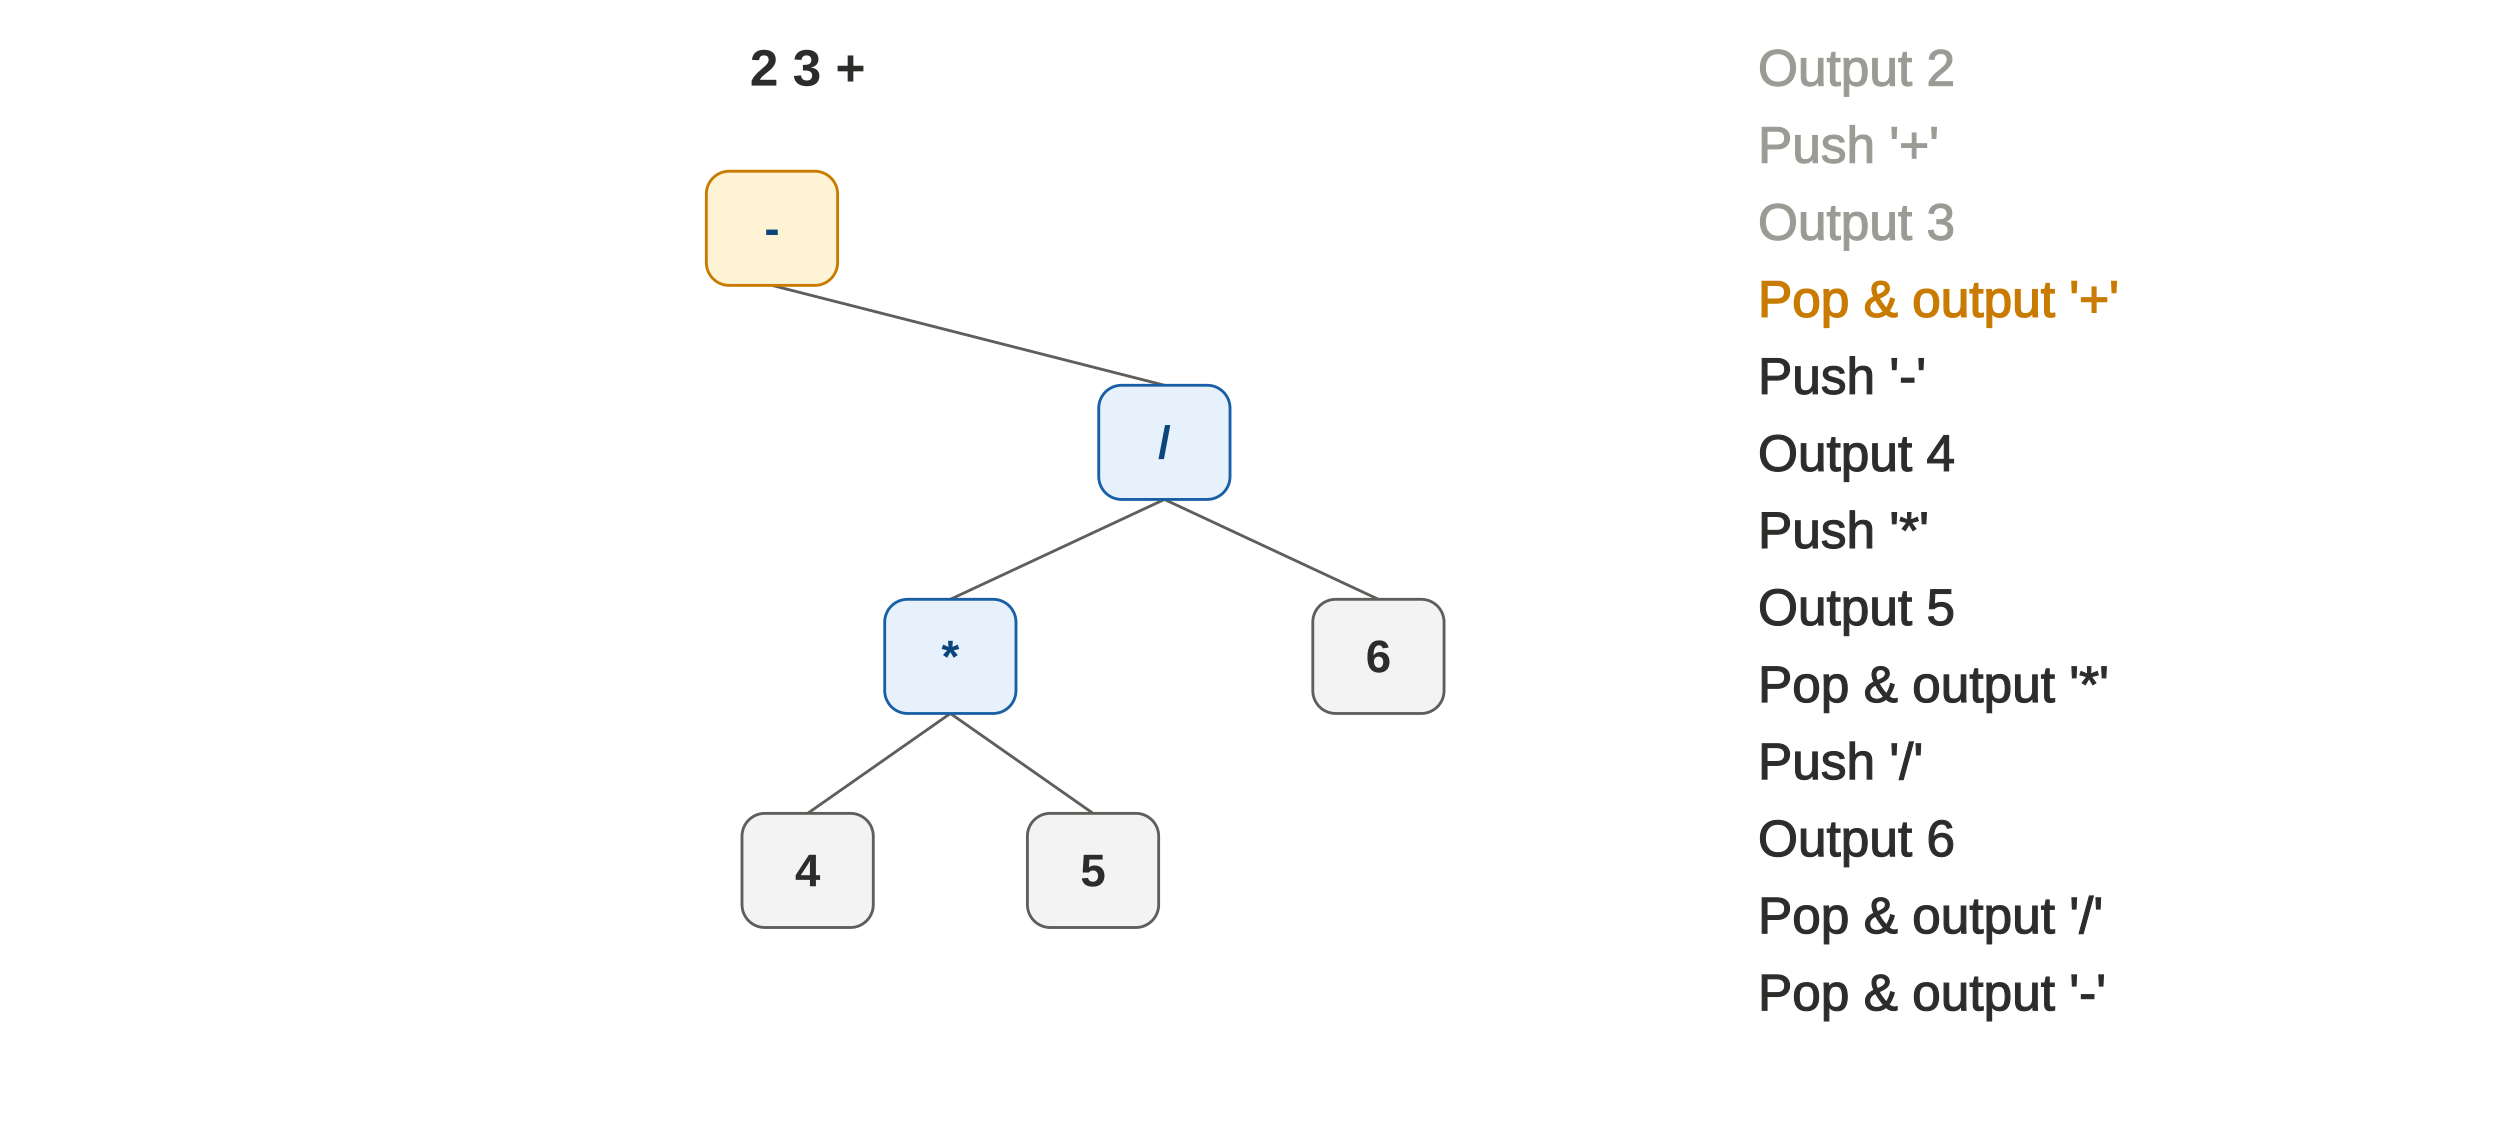
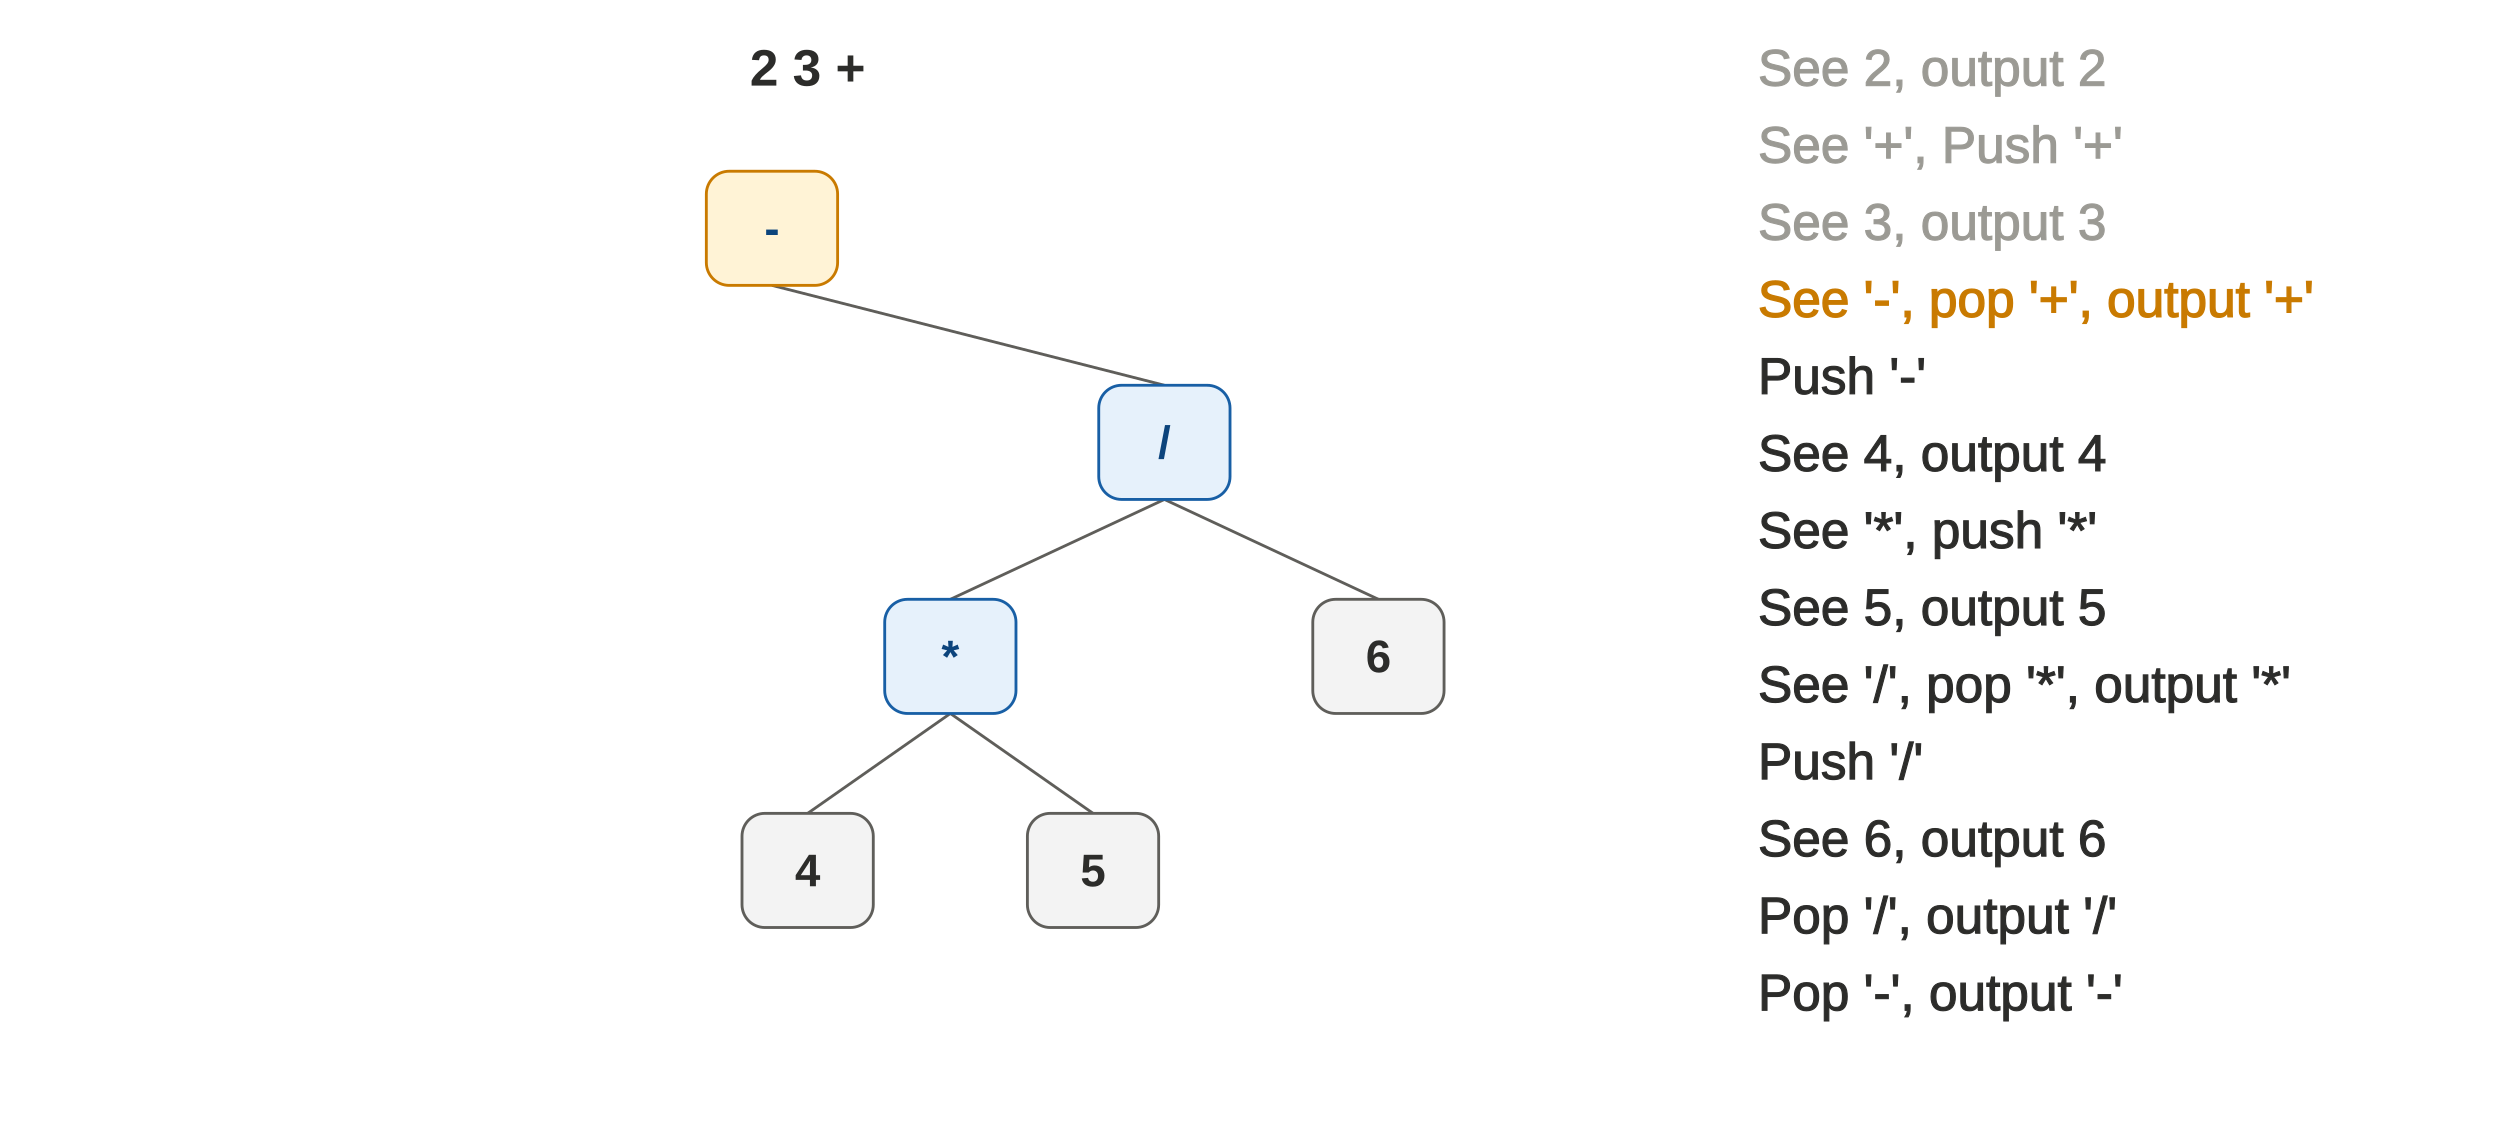
<svg xmlns="http://www.w3.org/2000/svg" width="876" height="401" viewBox="0 0 876 401">
  <text x="283.0" y="30" text-anchor="middle" font-family="Arial, Helvetica, sans-serif" font-size="18" font-weight="600" fill="#2C2C2A">2 3 +</text>
  <line x1="270.5" y1="100.0" x2="408.0" y2="135.0" stroke="#5F5E5A" stroke-width="1" />
  <line x1="408.0" y1="175.0" x2="333.0" y2="210.0" stroke="#5F5E5A" stroke-width="1" />
  <line x1="333.0" y1="250.0" x2="283.0" y2="285.0" stroke="#5F5E5A" stroke-width="1" />
  <line x1="333.0" y1="250.0" x2="383.0" y2="285.0" stroke="#5F5E5A" stroke-width="1" />
  <line x1="408.0" y1="175.0" x2="483.0" y2="210.0" stroke="#5F5E5A" stroke-width="1" />
  <rect x="247.5" y="60.0" width="46" height="40" rx="8" fill="#FFF3D6" stroke="#C97A00" stroke-width="1" />
  <text x="270.5" y="80.0" text-anchor="middle" dominant-baseline="central" font-family="Arial, Helvetica, sans-serif" font-size="16" font-weight="600" fill="#0C447C">-</text>
  <rect x="385.0" y="135.0" width="46" height="40" rx="8" fill="#E6F1FB" stroke="#185FA5" stroke-width="1" />
  <text x="408.0" y="155.0" text-anchor="middle" dominant-baseline="central" font-family="Arial, Helvetica, sans-serif" font-size="16" font-weight="600" fill="#0C447C">/</text>
  <rect x="310.0" y="210.0" width="46" height="40" rx="8" fill="#E6F1FB" stroke="#185FA5" stroke-width="1" />
  <text x="333.0" y="230.0" text-anchor="middle" dominant-baseline="central" font-family="Arial, Helvetica, sans-serif" font-size="16" font-weight="600" fill="#0C447C">*</text>
  <rect x="260.0" y="285.0" width="46" height="40" rx="8" fill="#F3F3F3" stroke="#5F5E5A" stroke-width="1" />
  <text x="283.0" y="305.0" text-anchor="middle" dominant-baseline="central" font-family="Arial, Helvetica, sans-serif" font-size="16" font-weight="600" fill="#2C2C2A">4</text>
  <rect x="360.0" y="285.0" width="46" height="40" rx="8" fill="#F3F3F3" stroke="#5F5E5A" stroke-width="1" />
  <text x="383.0" y="305.0" text-anchor="middle" dominant-baseline="central" font-family="Arial, Helvetica, sans-serif" font-size="16" font-weight="600" fill="#2C2C2A">5</text>
  <rect x="460.0" y="210.0" width="46" height="40" rx="8" fill="#F3F3F3" stroke="#5F5E5A" stroke-width="1" />
  <text x="483.0" y="230.0" text-anchor="middle" dominant-baseline="central" font-family="Arial, Helvetica, sans-serif" font-size="16" font-weight="600" fill="#2C2C2A">6</text>
-   <text id="log-line-1" x="616.0" y="30.0" font-family="Arial, Helvetica, sans-serif" font-size="18" fill="#9B9A94" stroke="#9B9A94" stroke-width="0.4">Output 2</text>
-   <text id="log-line-2" x="616.0" y="57.0" font-family="Arial, Helvetica, sans-serif" font-size="18" fill="#9B9A94" stroke="#9B9A94" stroke-width="0.4">Push '+'</text>
-   <text id="log-line-3" x="616.0" y="84.0" font-family="Arial, Helvetica, sans-serif" font-size="18" fill="#9B9A94" stroke="#9B9A94" stroke-width="0.4">Output 3</text>
-   <text id="log-line-4" x="616.0" y="111.0" font-family="Arial, Helvetica, sans-serif" font-size="18" fill="#C97A00" stroke="#C97A00" stroke-width="0.5">Pop &amp; output '+'</text>
+   <text id="log-line-1" x="616.0" y="30.0" font-family="Arial, Helvetica, sans-serif" font-size="18" fill="#9B9A94" stroke="#9B9A94" stroke-width="0.4">See 2, output 2</text>
+   <text id="log-line-2" x="616.0" y="57.0" font-family="Arial, Helvetica, sans-serif" font-size="18" fill="#9B9A94" stroke="#9B9A94" stroke-width="0.4">See '+', Push '+'</text>
+   <text id="log-line-3" x="616.0" y="84.0" font-family="Arial, Helvetica, sans-serif" font-size="18" fill="#9B9A94" stroke="#9B9A94" stroke-width="0.4">See 3, output 3</text>
+   <text id="log-line-4" x="616.0" y="111.0" font-family="Arial, Helvetica, sans-serif" font-size="18" fill="#C97A00" stroke="#C97A00" stroke-width="0.5">See '-', pop '+', output '+'</text>
  <text id="log-line-5" x="616.0" y="138.0" font-family="Arial, Helvetica, sans-serif" font-size="18" fill="#2C2C2A" stroke="#2C2C2A" stroke-width="0.4">Push '-'</text>
-   <text id="log-line-6" x="616.0" y="165.0" font-family="Arial, Helvetica, sans-serif" font-size="18" fill="#2C2C2A" stroke="#2C2C2A" stroke-width="0.4">Output 4</text>
-   <text id="log-line-7" x="616.0" y="192.0" font-family="Arial, Helvetica, sans-serif" font-size="18" fill="#2C2C2A" stroke="#2C2C2A" stroke-width="0.4">Push '*'</text>
-   <text id="log-line-8" x="616.0" y="219.0" font-family="Arial, Helvetica, sans-serif" font-size="18" fill="#2C2C2A" stroke="#2C2C2A" stroke-width="0.4">Output 5</text>
-   <text id="log-line-9" x="616.0" y="246.0" font-family="Arial, Helvetica, sans-serif" font-size="18" fill="#2C2C2A" stroke="#2C2C2A" stroke-width="0.4">Pop &amp; output '*'</text>
+   <text id="log-line-6" x="616.0" y="165.0" font-family="Arial, Helvetica, sans-serif" font-size="18" fill="#2C2C2A" stroke="#2C2C2A" stroke-width="0.4">See 4, output 4</text>
+   <text id="log-line-7" x="616.0" y="192.0" font-family="Arial, Helvetica, sans-serif" font-size="18" fill="#2C2C2A" stroke="#2C2C2A" stroke-width="0.4">See '*', push '*'</text>
+   <text id="log-line-8" x="616.0" y="219.0" font-family="Arial, Helvetica, sans-serif" font-size="18" fill="#2C2C2A" stroke="#2C2C2A" stroke-width="0.4">See 5, output 5</text>
+   <text id="log-line-9" x="616.0" y="246.0" font-family="Arial, Helvetica, sans-serif" font-size="18" fill="#2C2C2A" stroke="#2C2C2A" stroke-width="0.4">See '/', pop '*', output '*'</text>
  <text id="log-line-10" x="616.0" y="273.0" font-family="Arial, Helvetica, sans-serif" font-size="18" fill="#2C2C2A" stroke="#2C2C2A" stroke-width="0.4">Push '/'</text>
-   <text id="log-line-11" x="616.0" y="300.0" font-family="Arial, Helvetica, sans-serif" font-size="18" fill="#2C2C2A" stroke="#2C2C2A" stroke-width="0.4">Output 6</text>
-   <text id="log-line-12" x="616.0" y="327.0" font-family="Arial, Helvetica, sans-serif" font-size="18" fill="#2C2C2A" stroke="#2C2C2A" stroke-width="0.4">Pop &amp; output '/'</text>
-   <text id="log-line-13" x="616.0" y="354.0" font-family="Arial, Helvetica, sans-serif" font-size="18" fill="#2C2C2A" stroke="#2C2C2A" stroke-width="0.4">Pop &amp; output '-'</text>
+   <text id="log-line-11" x="616.0" y="300.0" font-family="Arial, Helvetica, sans-serif" font-size="18" fill="#2C2C2A" stroke="#2C2C2A" stroke-width="0.4">See 6, output 6</text>
+   <text id="log-line-12" x="616.0" y="327.0" font-family="Arial, Helvetica, sans-serif" font-size="18" fill="#2C2C2A" stroke="#2C2C2A" stroke-width="0.4">Pop '/', output '/'</text>
+   <text id="log-line-13" x="616.0" y="354.0" font-family="Arial, Helvetica, sans-serif" font-size="18" fill="#2C2C2A" stroke="#2C2C2A" stroke-width="0.4">Pop '-', output '-'</text>
</svg>
